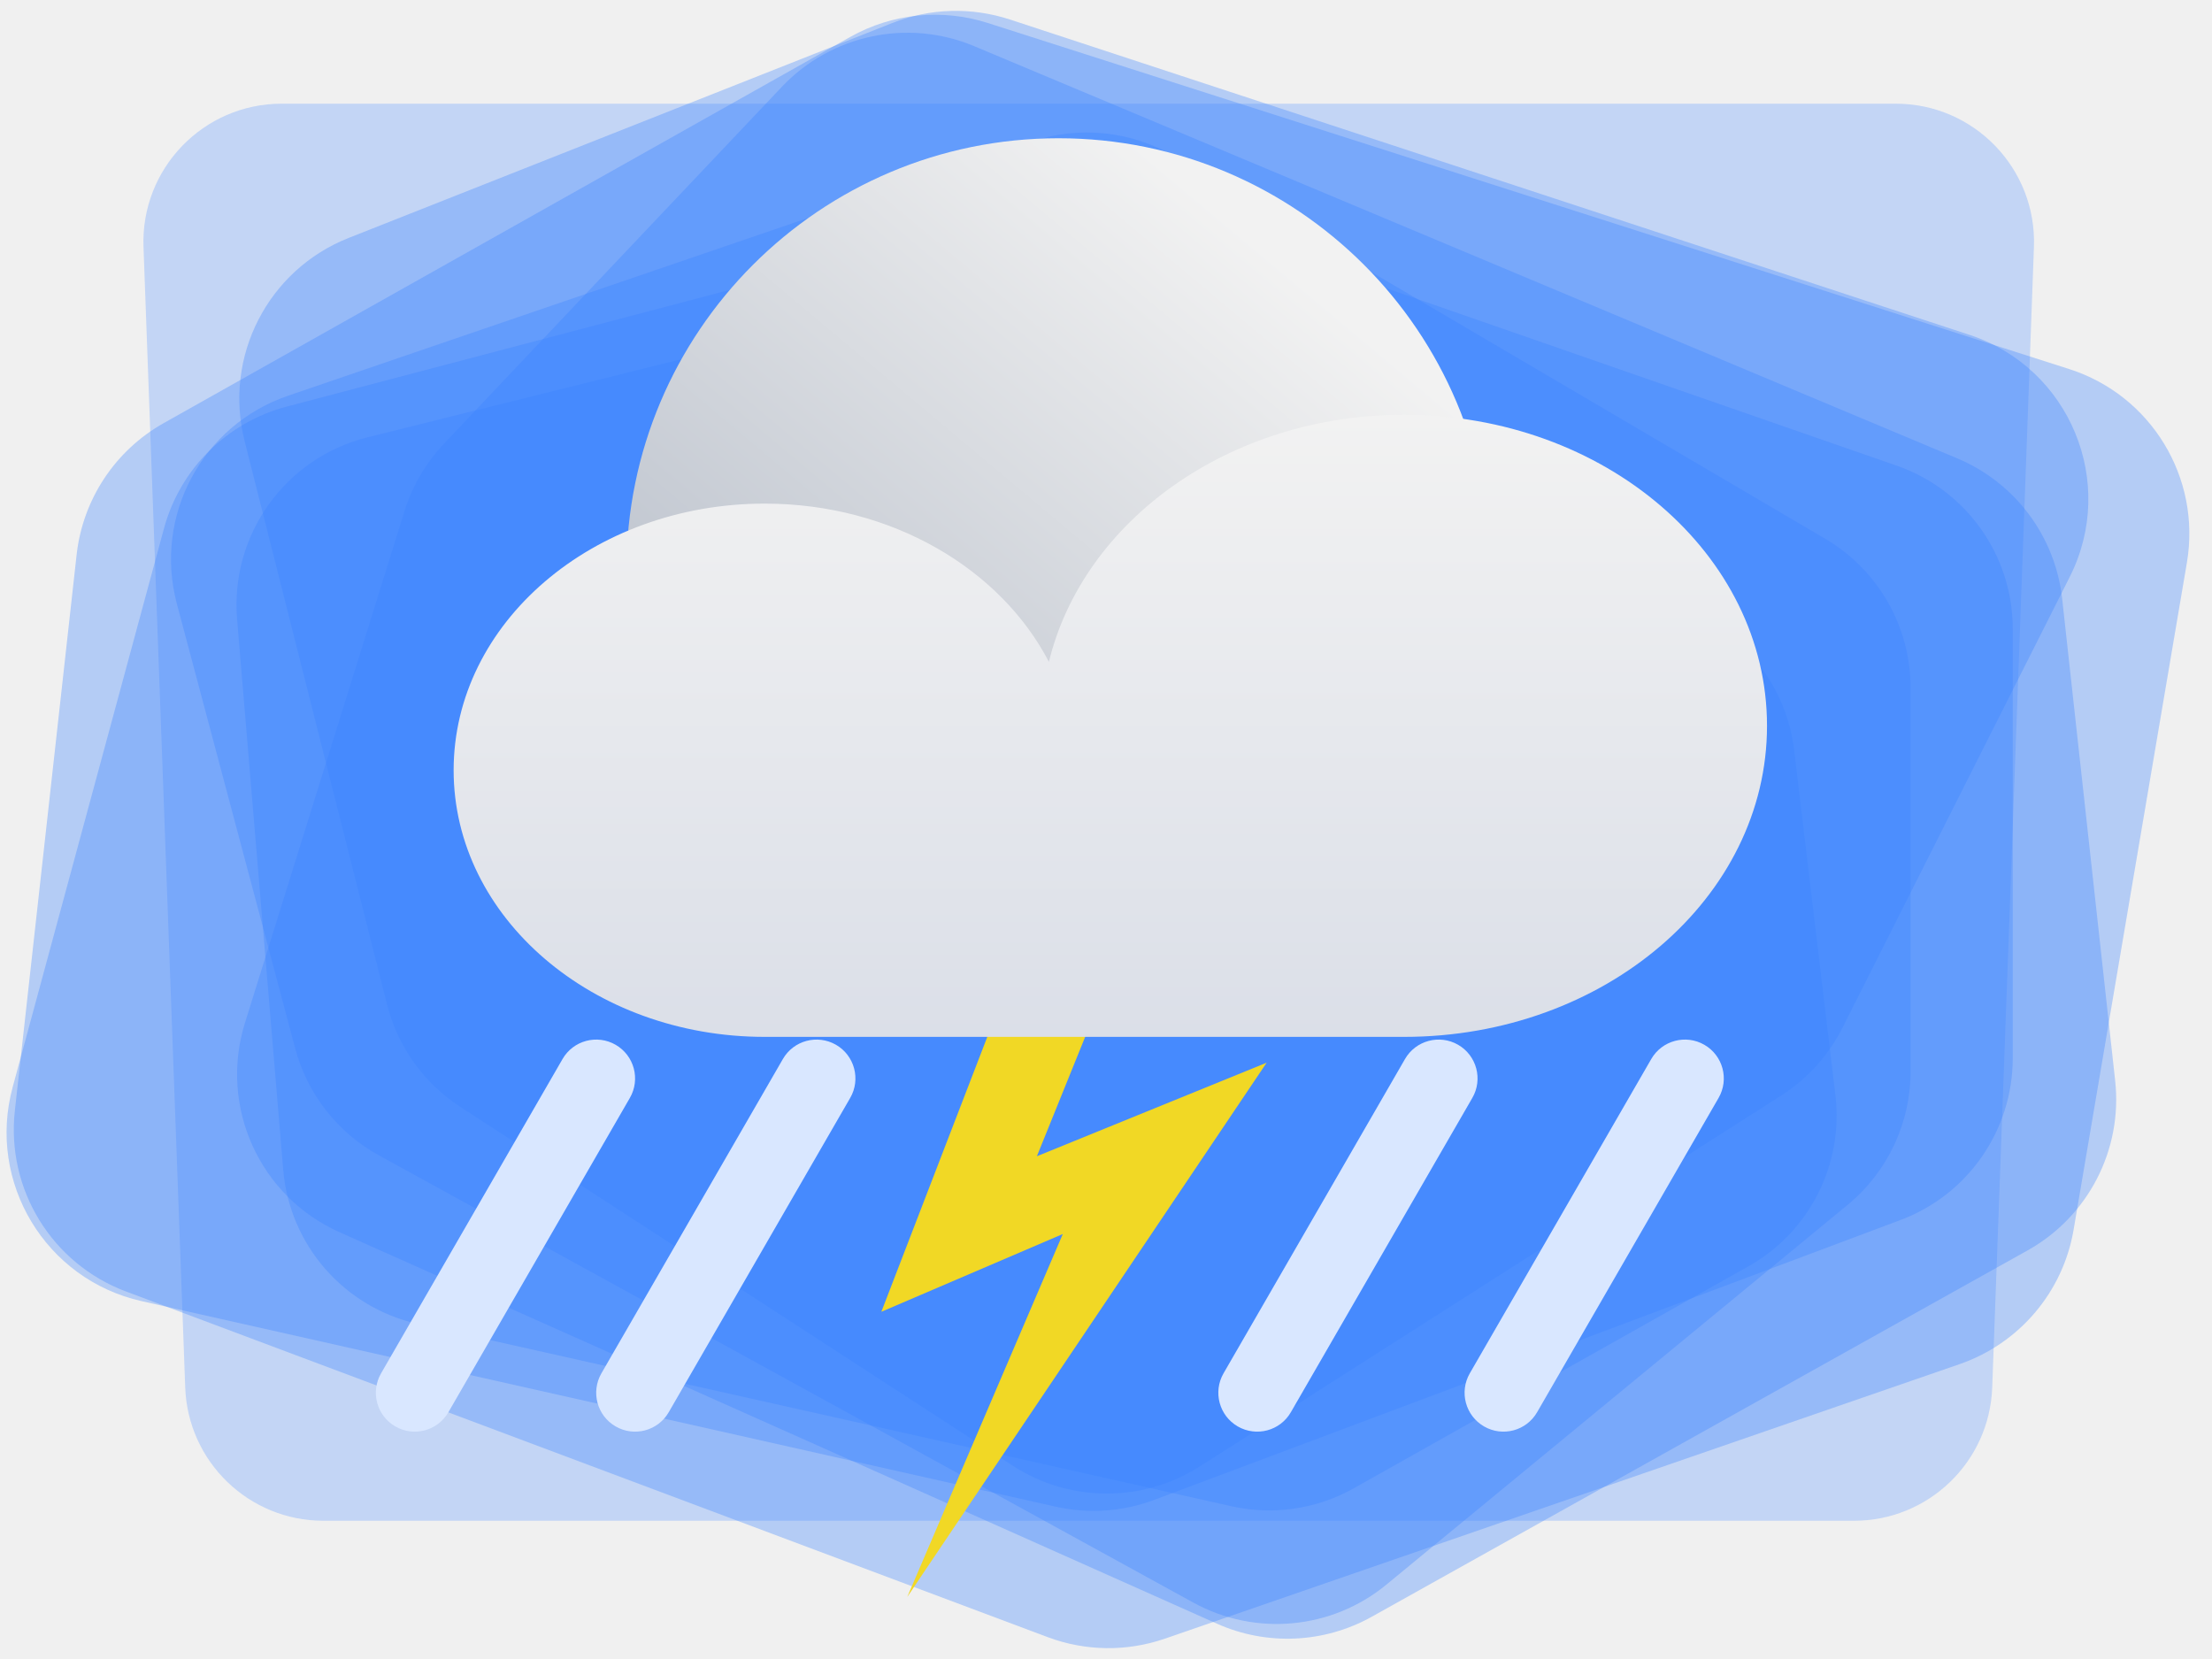
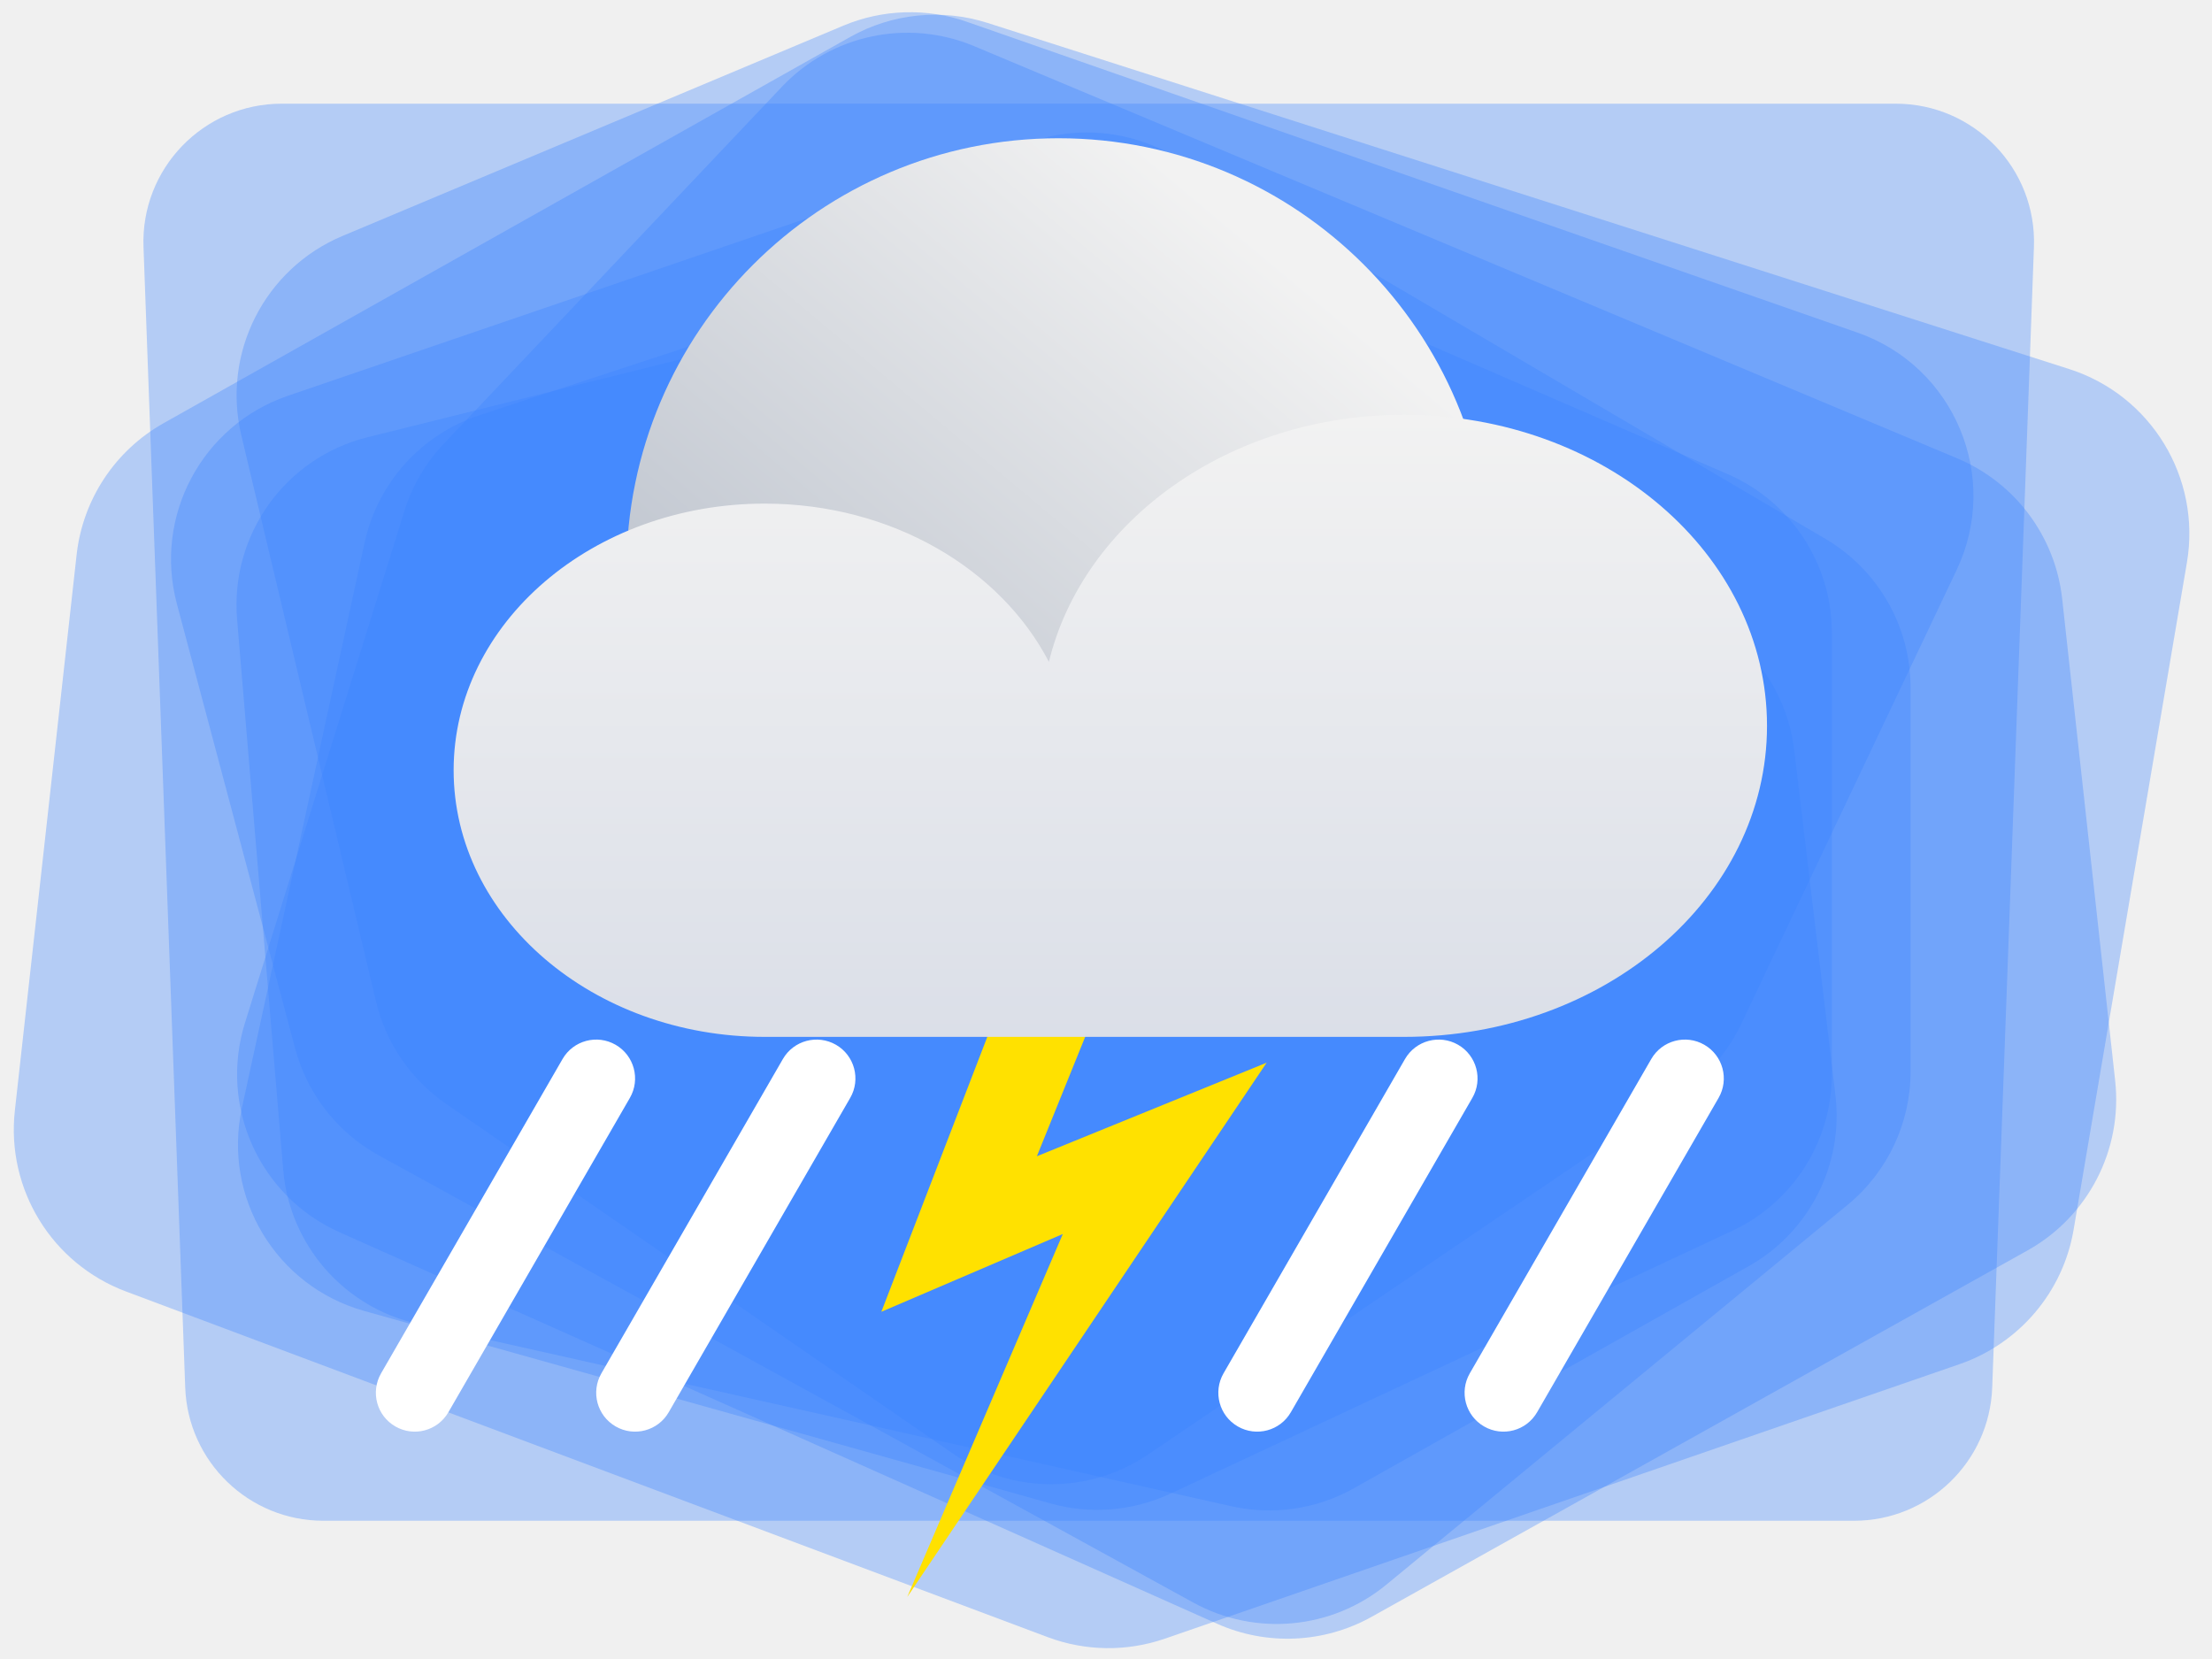
<svg xmlns="http://www.w3.org/2000/svg" width="64" height="48" viewBox="0 0 64 48" fill="none">
-   <g clip-path="url(#clip0_53_1628)">
-     <path d="M4.152 7.146C4.069 4.881 5.883 3 8.149 3H54.851C57.117 3 58.931 4.881 58.848 7.146L57.641 40.146C57.562 42.297 55.796 44 53.644 44H9.356C7.204 44 5.438 42.297 5.359 40.146L4.152 7.146Z" fill="#679FFF" fill-opacity="0.33" />
+   <g clip-path="url(#clip0_55_2134)">
+     <path d="M4.152 7.146C4.069 4.881 5.883 3 8.149 3H54.851C57.117 3 58.931 4.881 58.848 7.146L57.641 40.146C57.562 42.297 55.796 44 53.644 44H9.356C7.204 44 5.438 42.297 5.359 40.146L4.152 7.146Z" fill="#3B83FF" fill-opacity="0.33" />
    <path d="M33.702 47.412C32.602 47.792 31.404 47.776 30.314 47.368L3.644 37.366C1.501 36.563 0.177 34.407 0.43 32.133L2.217 16.049C2.395 14.449 3.332 13.032 4.735 12.243L24.601 1.068C25.812 0.387 27.252 0.241 28.576 0.664L59.868 10.678C62.239 11.436 63.69 13.823 63.274 16.277L59.996 35.579C59.69 37.38 58.426 38.871 56.699 39.468L33.702 47.412Z" fill="#3B83FF" fill-opacity="0.33" />
-     <path d="M29.828 4.102C31.207 3.631 32.723 3.785 33.979 4.523L52.812 15.59C54.34 16.488 55.279 18.129 55.279 19.901V31C55.279 32.494 54.611 33.91 53.457 34.86L40.115 45.846C38.536 47.147 36.324 47.354 34.53 46.369L10.966 33.43C9.768 32.772 8.892 31.653 8.541 30.333L5.117 17.468C4.442 14.929 5.846 12.301 8.332 11.451L29.828 4.102Z" fill="#3B83FF" fill-opacity="0.33" />
+     <path d="M29.828 4.102C31.207 3.631 32.723 3.785 33.979 4.523L52.812 15.59C54.34 16.488 55.279 18.128 55.279 19.901V31C55.279 32.494 54.611 33.91 53.457 34.86L40.115 45.846C38.536 47.147 36.324 47.354 34.53 46.369L10.966 33.43C9.768 32.772 8.892 31.653 8.541 30.333L5.117 17.468C4.442 14.929 5.846 12.301 8.332 11.451L29.828 4.102Z" fill="#3B83FF" fill-opacity="0.33" />
    <path d="M22.624 2.51C24.054 0.999 26.269 0.532 28.188 1.337L56.629 13.262C58.304 13.964 59.467 15.52 59.665 17.326L61.198 31.265C61.418 33.262 60.42 35.197 58.666 36.177L39.688 46.778C38.311 47.547 36.652 47.622 35.212 46.979L9.823 35.651C7.509 34.618 6.333 32.017 7.087 29.597L11.702 14.788C11.929 14.059 12.32 13.392 12.845 12.837L22.624 2.51Z" fill="#3B83FF" fill-opacity="0.33" />
-     <path d="M30.525 5.908C31.486 5.655 32.502 5.694 33.441 6.021L54.877 13.473C56.887 14.171 58.235 16.067 58.235 18.195V30.615C58.235 32.699 56.942 34.565 54.991 35.297L33.397 43.396C32.486 43.738 31.494 43.806 30.544 43.593L4.094 37.645C1.317 37.021 -0.379 34.208 0.365 31.46L4.744 15.291C5.212 13.565 6.566 12.219 8.297 11.763L30.525 5.908Z" fill="#3B83FF" fill-opacity="0.33" />
+     <path d="M30.378 6.593C31.541 6.211 32.804 6.269 33.928 6.756L49.989 13.72C51.817 14.512 53 16.314 53 18.307V31.081C53 33.022 51.877 34.788 50.119 35.61L33.865 43.214C32.781 43.721 31.55 43.822 30.397 43.499L10.536 37.929C7.988 37.215 6.438 34.639 7 32.054L10.55 15.704C10.926 13.971 12.192 12.568 13.876 12.014L30.378 6.593Z" fill="#3B83FF" fill-opacity="0.33" />
    <path d="M26.946 8.59C28.064 8.312 29.244 8.428 30.286 8.92L49.08 17.779C50.638 18.514 51.708 19.999 51.912 21.709L53.104 31.686C53.344 33.692 52.352 35.646 50.591 36.636L39.172 43.059C38.096 43.665 36.833 43.85 35.628 43.58L12.082 38.303C9.951 37.825 8.376 36.019 8.194 33.842L6.86 17.921C6.655 15.476 8.254 13.244 10.634 12.652L26.946 8.59Z" fill="#3B83FF" fill-opacity="0.33" />
-     <path d="M25.819 0.665C26.905 0.235 28.108 0.2 29.218 0.564L56.981 9.687C59.886 10.641 61.262 13.957 59.886 16.687L53.31 29.734C52.906 30.536 52.292 31.215 51.534 31.699L34.713 42.429C33.061 43.483 30.945 43.475 29.301 42.407L13.321 32.028C12.264 31.341 11.506 30.281 11.197 29.06L7.077 12.76C6.461 10.323 7.749 7.809 10.086 6.885L25.819 0.665Z" fill="#3B83FF" fill-opacity="0.33" />
-     <path d="M11.026 39.734L16.276 30.641C16.586 30.103 17.274 29.919 17.812 30.229C18.351 30.54 18.535 31.228 18.224 31.766L12.974 40.859C12.664 41.398 11.976 41.582 11.438 41.271C10.899 40.961 10.715 40.273 11.026 39.734Z" fill="#D9E7FF" />
-     <path d="M42.526 39.734L47.776 30.641C48.086 30.103 48.775 29.919 49.312 30.229C49.851 30.54 50.035 31.228 49.724 31.766L44.474 40.859C44.164 41.398 43.476 41.582 42.938 41.271C42.4 40.961 42.215 40.273 42.526 39.734Z" fill="#D9E7FF" />
-     <path d="M17.401 39.734L22.651 30.641C22.961 30.103 23.649 29.919 24.188 30.229C24.726 30.54 24.91 31.228 24.599 31.766L19.349 40.859C19.039 41.398 18.351 41.582 17.812 41.271C17.274 40.961 17.09 40.273 17.401 39.734Z" fill="#D9E7FF" />
-     <path d="M35.401 39.734L40.651 30.641C40.961 30.103 41.65 29.919 42.188 30.229C42.726 30.54 42.91 31.228 42.599 31.766L37.349 40.859C37.039 41.398 36.351 41.582 35.812 41.271C35.275 40.961 35.09 40.273 35.401 39.734Z" fill="#D9E7FF" />
-     <path d="M32.618 26.982L30 33.454L36.648 30.747L26.25 46.204L30.75 35.704L25.5 37.954L29.729 26.982H32.618Z" fill="#F1D825" />
-     <circle cx="30.625" cy="16.5" r="12.5" fill="url(#paint0_linear_53_1628)" />
-     <path fill-rule="evenodd" clip-rule="evenodd" d="M40.625 12C46.424 12 51.125 16.029 51.125 21C51.125 25.971 46.424 30 40.625 30C30.463 30 31.777 30 22.125 30C17.154 30 13.125 26.546 13.125 22.286C13.125 18.025 17.154 14.571 22.125 14.571C25.792 14.571 28.945 16.452 30.348 19.149C31.343 15.067 35.566 12 40.625 12Z" fill="url(#paint1_linear_53_1628)" />
+     <path d="M24.398 0.743C25.537 0.265 26.814 0.225 27.981 0.633L53.744 9.624C56.551 10.604 57.888 13.802 56.613 16.488L50.384 29.616C50.002 30.423 49.41 31.112 48.672 31.612L33.219 42.082C31.513 43.239 29.272 43.229 27.575 42.059L12.906 31.938C11.889 31.236 11.167 30.182 10.881 28.98L6.982 12.595C6.415 10.215 7.654 7.774 9.91 6.827L24.398 0.743Z" fill="#3B83FF" fill-opacity="0.33" />
+     <path d="M11.026 39.734L16.276 30.641C16.586 30.103 17.274 29.919 17.812 30.229C18.351 30.54 18.535 31.228 18.224 31.766L12.974 40.859C12.664 41.398 11.976 41.582 11.438 41.271C10.899 40.961 10.715 40.273 11.026 39.734Z" fill="white" />
+     <path d="M42.526 39.734L47.776 30.641C48.086 30.103 48.775 29.919 49.312 30.229C49.851 30.54 50.035 31.228 49.724 31.766L44.474 40.859C44.164 41.398 43.476 41.582 42.938 41.271C42.4 40.961 42.215 40.273 42.526 39.734Z" fill="white" />
+     <path d="M17.401 39.734L22.651 30.641C22.961 30.103 23.649 29.919 24.188 30.229C24.726 30.54 24.91 31.228 24.599 31.766L19.349 40.859C19.039 41.398 18.351 41.582 17.812 41.271C17.274 40.961 17.09 40.273 17.401 39.734Z" fill="white" />
+     <path d="M35.401 39.734L40.651 30.641C40.961 30.103 41.65 29.919 42.188 30.229C42.726 30.54 42.91 31.228 42.599 31.766L37.349 40.859C37.039 41.398 36.351 41.582 35.812 41.271C35.275 40.961 35.09 40.273 35.401 39.734Z" fill="white" />
+     <path d="M32.618 26.982L30 33.454L36.648 30.747L26.25 46.204L30.75 35.704L25.5 37.954L29.729 26.982H32.618Z" fill="#FFE100" />
+     <circle cx="30.625" cy="16.5" r="12.5" fill="url(#paint0_linear_55_2134)" />
+     <path fill-rule="evenodd" clip-rule="evenodd" d="M40.625 12C46.424 12 51.125 16.029 51.125 21C51.125 25.971 46.424 30 40.625 30C30.463 30 31.777 30 22.125 30C17.154 30 13.125 26.546 13.125 22.286C13.125 18.025 17.154 14.571 22.125 14.571C25.792 14.571 28.945 16.452 30.348 19.149C31.343 15.067 35.566 12 40.625 12Z" fill="url(#paint1_linear_55_2134)" />
  </g>
  <defs>
-     <linearGradient id="paint0_linear_53_1628" x1="38.125" y1="8.5" x2="25.125" y2="24" gradientUnits="userSpaceOnUse">
+     <linearGradient id="paint0_linear_55_2134" x1="38.125" y1="8.5" x2="25.125" y2="24" gradientUnits="userSpaceOnUse">
      <stop stop-color="#F2F2F2" />
      <stop offset="0.976" stop-color="#BFC5CF" />
    </linearGradient>
-     <linearGradient id="paint1_linear_53_1628" x1="32.125" y1="12" x2="32.125" y2="30" gradientUnits="userSpaceOnUse">
+     <linearGradient id="paint1_linear_55_2134" x1="32.125" y1="12" x2="32.125" y2="30" gradientUnits="userSpaceOnUse">
      <stop stop-color="#F2F2F2" />
      <stop offset="1" stop-color="#DBDFE8" />
    </linearGradient>
-     <clipPath id="clip0_53_1628">
+     <clipPath id="clip0_55_2134">
      <rect width="64" height="48" fill="white" />
    </clipPath>
  </defs>
</svg>
